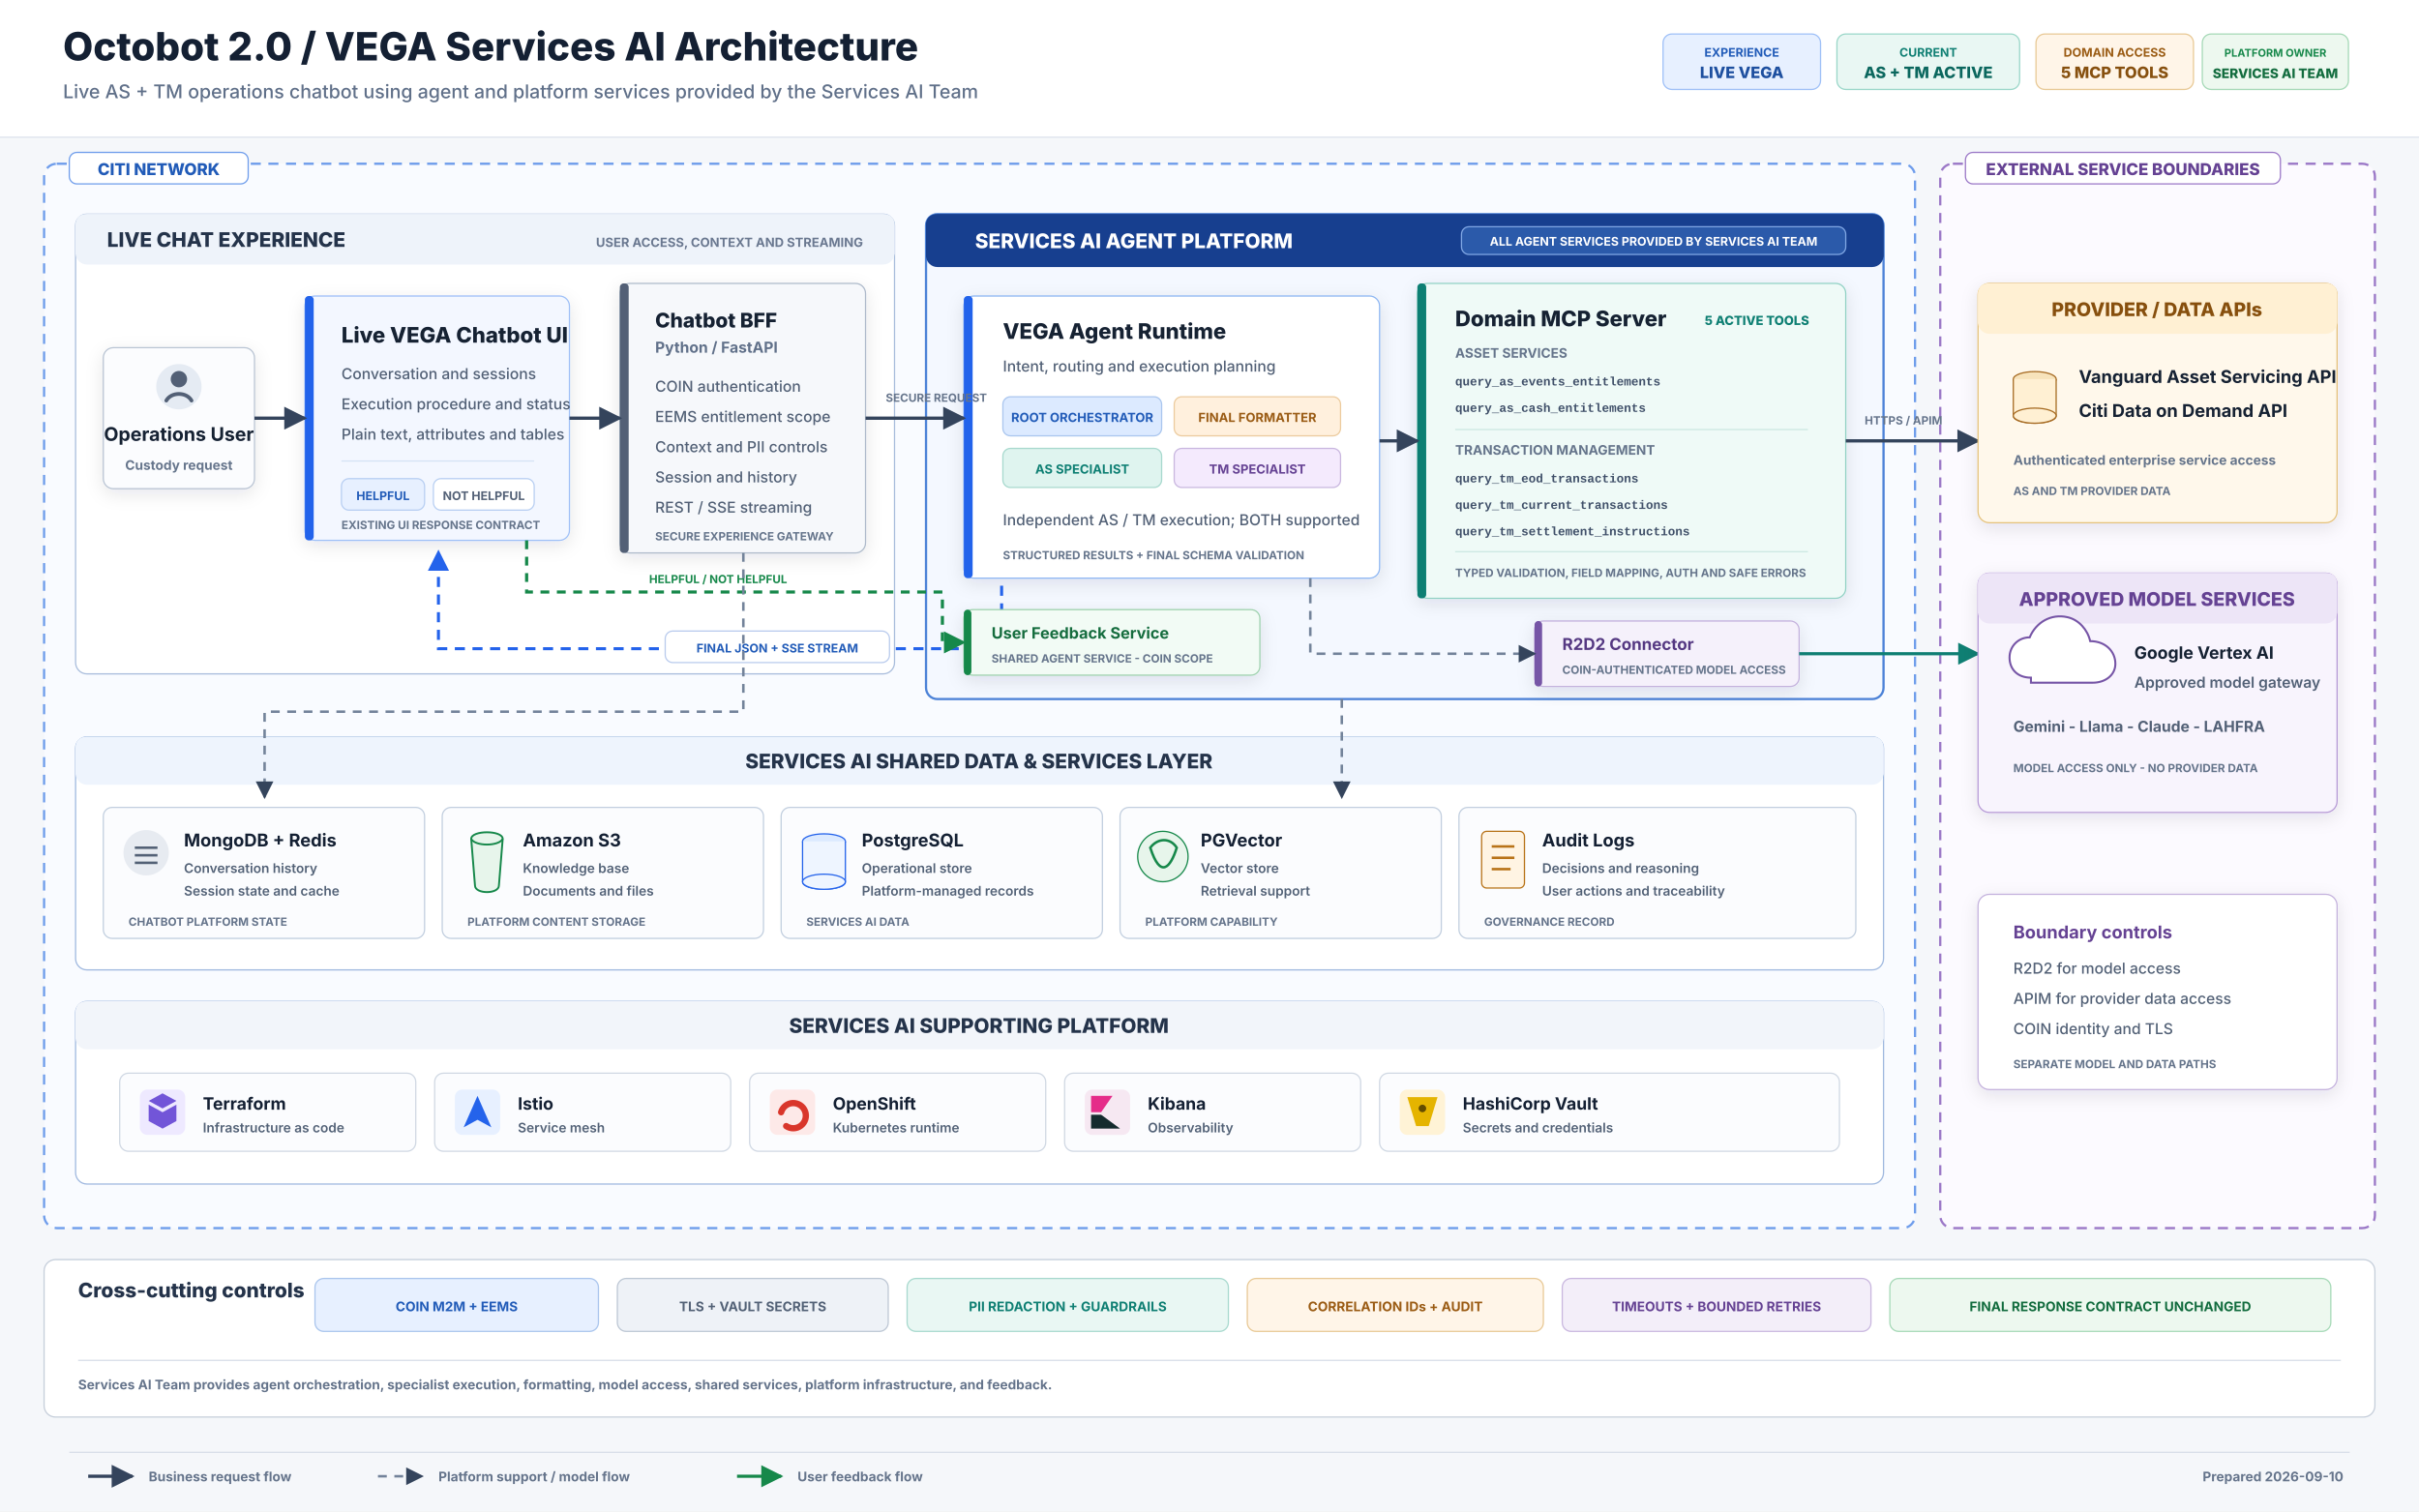
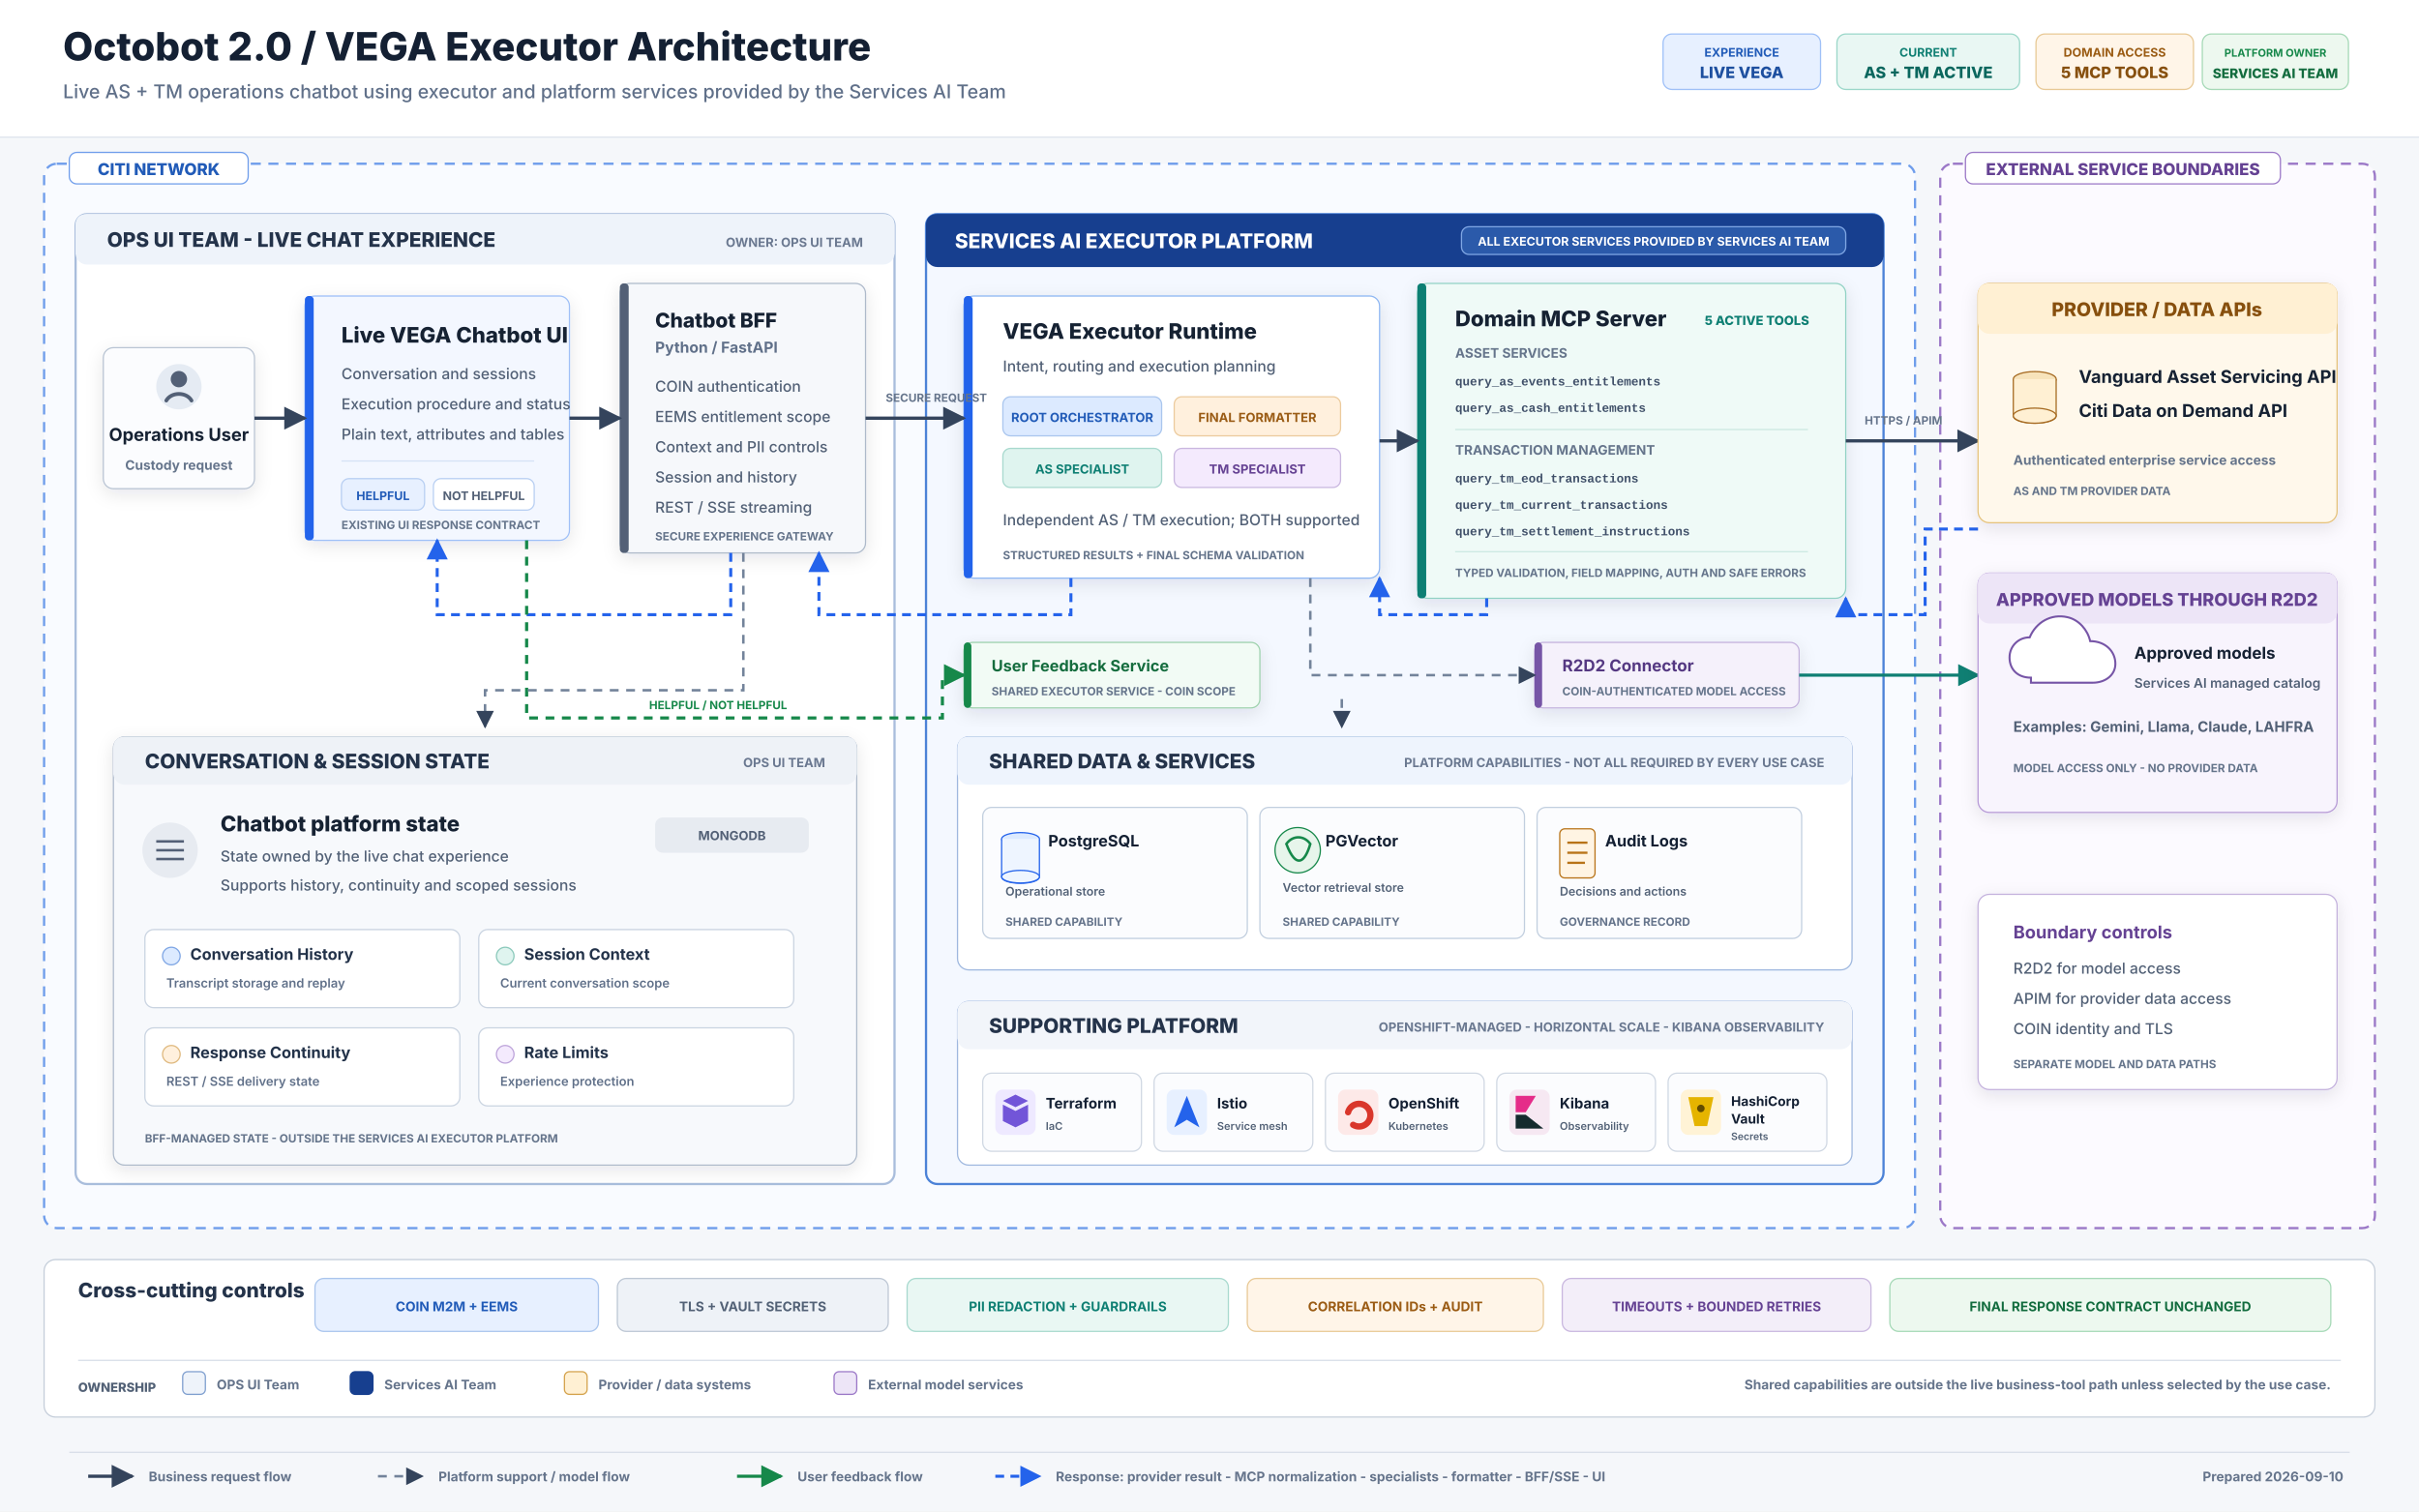
<svg xmlns="http://www.w3.org/2000/svg" width="1920" height="1200" viewBox="0 0 1920 1200" role="img" aria-labelledby="title desc">
  <defs>
    <filter id="shadow" x="-15%" y="-20%" width="130%" height="150%">
      <feDropShadow dx="0" dy="4" stdDeviation="7" flood-color="#172033" flood-opacity="0.10" />
    </filter>
    <marker id="arrowNavy" viewBox="0 0 10 10" refX="9" refY="5" markerWidth="7" markerHeight="7" orient="auto-start-reverse">
      <path d="M 0 0 L 10 5 L 0 10 z" fill="#34445c" />
    </marker>
    <marker id="arrowBlue" viewBox="0 0 10 10" refX="9" refY="5" markerWidth="7" markerHeight="7" orient="auto-start-reverse">
      <path d="M 0 0 L 10 5 L 0 10 z" fill="#2463eb" />
    </marker>
    <marker id="arrowTeal" viewBox="0 0 10 10" refX="9" refY="5" markerWidth="7" markerHeight="7" orient="auto-start-reverse">
      <path d="M 0 0 L 10 5 L 0 10 z" fill="#0f7f73" />
    </marker>
    <marker id="arrowGreen" viewBox="0 0 10 10" refX="9" refY="5" markerWidth="7" markerHeight="7" orient="auto-start-reverse">
      <path d="M 0 0 L 10 5 L 0 10 z" fill="#16884a" />
    </marker>
    <style>
      .font { font-family: Inter, ui-sans-serif, -apple-system, BlinkMacSystemFont, "Segoe UI", sans-serif; }
      .title { font-size: 31px; font-weight: 780; fill: #142033; }
      .subtitle { font-size: 15px; font-weight: 500; fill: #607089; }
      .boundaryTitle { font-size: 13px; font-weight: 780; fill: #215bb8; }
      .sectionTitle { font-size: 16px; font-weight: 760; fill: #24334a; }
      .sectionMeta { font-size: 10px; font-weight: 720; fill: #6a7890; }
      .nodeTitle { font-size: 17px; font-weight: 760; fill: #142033; }
      .nodeBody { font-size: 12px; font-weight: 500; fill: #526176; }
      .small { font-size: 10.5px; font-weight: 690; fill: #65748b; }
      .tiny { font-size: 9px; font-weight: 720; fill: #65748b; }
      .mono { font-family: "SFMono-Regular", Consolas, "Liberation Mono", monospace; font-size: 9.7px; font-weight: 620; fill: #405069; }
      .flow { fill: none; stroke: #34445c; stroke-width: 2.6; marker-end: url(#arrowNavy); }
      .blueFlow { fill: none; stroke: #2463eb; stroke-width: 2.4; marker-end: url(#arrowBlue); }
      .tealFlow { fill: none; stroke: #0f7f73; stroke-width: 2.5; marker-end: url(#arrowTeal); }
      .feedbackFlow { fill: none; stroke: #16884a; stroke-width: 2.5; marker-end: url(#arrowGreen); }
      .supportFlow { fill: none; stroke: #73839a; stroke-width: 2; stroke-dasharray: 7 6; marker-end: url(#arrowNavy); }
    </style>
  </defs>
  <rect width="1920" height="1200" fill="#f5f7fa" />
  <rect x="0" y="0" width="1920" height="110" fill="#ffffff" />
  <line x1="0" y1="109" x2="1920" y2="109" stroke="#d9e0ea" />
  <g class="font">
-     <text class="title" x="50" y="48">Octobot 2.0 / VEGA Services AI Architecture</text>
-     <text class="subtitle" x="50" y="78">Live AS + TM operations chatbot using agent and platform services provided by the Services AI Team</text>
+     <text class="title" x="50" y="48">Octobot 2.0 / VEGA Executor Architecture</text>
+     <text class="subtitle" x="50" y="78">Live AS + TM operations chatbot using executor and platform services provided by the Services AI Team</text>
    <g transform="translate(1320 27)">
      <rect width="125" height="44" rx="7" fill="#e7f0ff" stroke="#9fc0f7" />
      <text x="62.5" y="18" text-anchor="middle" font-size="9.5" font-weight="750" fill="#215bb8">EXPERIENCE</text>
      <text x="62.5" y="35" text-anchor="middle" font-size="12.5" font-weight="770" fill="#1d4f9f">LIVE VEGA</text>
    </g>
    <g transform="translate(1458 27)">
      <rect width="145" height="44" rx="7" fill="#e9f7f3" stroke="#9bd7c9" />
      <text x="72.5" y="18" text-anchor="middle" font-size="9.5" font-weight="750" fill="#0f7f73">CURRENT</text>
      <text x="72.5" y="35" text-anchor="middle" font-size="12.5" font-weight="770" fill="#0b675e">AS + TM ACTIVE</text>
    </g>
    <g transform="translate(1616 27)">
      <rect width="125" height="44" rx="7" fill="#fff5e8" stroke="#e8c996" />
      <text x="62.5" y="18" text-anchor="middle" font-size="9.5" font-weight="750" fill="#9a5b13">DOMAIN ACCESS</text>
      <text x="62.5" y="35" text-anchor="middle" font-size="12.5" font-weight="770" fill="#87500f">5 MCP TOOLS</text>
    </g>
    <g transform="translate(1748 27)">
      <rect width="116" height="44" rx="7" fill="#edf8ef" stroke="#a6d9b7" />
      <text x="58" y="18" text-anchor="middle" font-size="8.5" font-weight="750" fill="#16884a">PLATFORM OWNER</text>
      <text x="58" y="35" text-anchor="middle" font-size="10.5" font-weight="770" fill="#126c3e">SERVICES AI TEAM</text>
    </g>
    <rect x="35" y="130" width="1485" height="845" rx="10" fill="#f9fbff" stroke="#6f9deb" stroke-width="1.8" stroke-dasharray="8 6" />
    <rect x="55" y="121" width="142" height="25" rx="6" fill="#ffffff" stroke="#6f9deb" />
    <text class="boundaryTitle" x="126" y="139" text-anchor="middle">CITI NETWORK</text>
    <rect x="1540" y="130" width="345" height="845" rx="10" fill="#fcfaff" stroke="#9b78c7" stroke-width="1.8" stroke-dasharray="8 6" />
    <rect x="1560" y="121" width="250" height="25" rx="6" fill="#ffffff" stroke="#9b78c7" />
    <text x="1685" y="139" text-anchor="middle" font-size="13" font-weight="780" fill="#654293">EXTERNAL SERVICE BOUNDARIES</text>
-     <rect x="60" y="170" width="650" height="365" rx="9" fill="#ffffff" stroke="#a9bddc" />
+     <rect x="60" y="170" width="650" height="770" rx="9" fill="#ffffff" stroke="#a9bddc" stroke-width="1.8" />
    <rect x="60" y="170" width="650" height="40" rx="9" fill="#eef3fa" />
    <path d="M 60 202 L 60 179 Q 60 170 69 170 L 701 170 Q 710 170 710 179 L 710 202 Z" fill="#eef3fa" />
-     <text class="sectionTitle" x="85" y="196">LIVE CHAT EXPERIENCE</text>
-     <text class="sectionMeta" x="685" y="196" text-anchor="end">USER ACCESS, CONTEXT AND STREAMING</text>
+     <text class="sectionTitle" x="85" y="196">OPS UI TEAM - LIVE CHAT EXPERIENCE</text>
+     <text class="sectionMeta" x="685" y="196" text-anchor="end">OWNER: OPS UI TEAM</text>
    <g filter="url(#shadow)">
      <rect x="82" y="276" width="120" height="112" rx="8" fill="#fbfcfe" stroke="#b9c4d3" />
      <circle cx="142" cy="307" r="18" fill="#e5ebf3" />
      <circle cx="142" cy="301" r="6.5" fill="#536176" />
      <path d="M 132 318 C 136 311, 148 311, 152 318" fill="none" stroke="#536176" stroke-width="3" stroke-linecap="round" />
-       <text x="142" y="350" text-anchor="middle" font-size="15" font-weight="750" fill="#142033">Operations User</text>
+       <text x="142" y="350" text-anchor="middle" font-size="14" font-weight="750" fill="#142033">Operations User</text>
      <text class="small" x="142" y="373" text-anchor="middle">Custody request</text>
    </g>
    <g filter="url(#shadow)">
      <rect x="242" y="235" width="210" height="194" rx="8" fill="#f3f7ff" stroke="#9fc0f7" />
      <rect x="242" y="235" width="7" height="194" rx="3" fill="#2463eb" />
      <text class="nodeTitle" x="271" y="272">Live VEGA Chatbot UI</text>
      <text class="nodeBody" x="271" y="301">Conversation and sessions</text>
      <text class="nodeBody" x="271" y="325">Execution procedure and status</text>
      <text class="nodeBody" x="271" y="349">Plain text, attributes and tables</text>
      <line x1="271" y1="366" x2="424" y2="366" stroke="#d5e2f5" />
      <rect x="271" y="380" width="66" height="25" rx="6" fill="#e7f0ff" stroke="#b8cff2" />
      <text x="304" y="397" text-anchor="middle" font-size="9.5" font-weight="720" fill="#215bb8">HELPFUL</text>
      <rect x="344" y="380" width="80" height="25" rx="6" fill="#ffffff" stroke="#b8cff2" />
      <text x="384" y="397" text-anchor="middle" font-size="9.5" font-weight="720" fill="#526176">NOT HELPFUL</text>
      <text class="tiny" x="271" y="420">EXISTING UI RESPONSE CONTRACT</text>
    </g>
    <g filter="url(#shadow)">
      <rect x="492" y="225" width="195" height="214" rx="8" fill="#f6f8fb" stroke="#aebaca" />
      <rect x="492" y="225" width="7" height="214" rx="3" fill="#536176" />
      <text x="520" y="260" font-size="16" font-weight="760" fill="#142033">Chatbot BFF</text>
      <text x="520" y="280" font-size="12" font-weight="650" fill="#607089">Python / FastAPI</text>
      <text class="nodeBody" x="520" y="311">COIN authentication</text>
      <text class="nodeBody" x="520" y="335">EEMS entitlement scope</text>
      <text class="nodeBody" x="520" y="359">Context and PII controls</text>
      <text class="nodeBody" x="520" y="383">Session and history</text>
      <text class="nodeBody" x="520" y="407">REST / SSE streaming</text>
      <text class="tiny" x="520" y="429">SECURE EXPERIENCE GATEWAY</text>
    </g>
    <path class="flow" d="M 202 332 L 242 332" />
    <path class="flow" d="M 452 332 L 492 332" />
-     <rect x="735" y="170" width="760" height="385" rx="9" fill="#f4f8ff" stroke="#4c82d7" stroke-width="1.8" />
+     <rect x="735" y="170" width="760" height="770" rx="9" fill="#f4f8ff" stroke="#4c82d7" stroke-width="1.8" />
    <rect x="735" y="170" width="760" height="42" rx="9" fill="#173f8f" />
    <path d="M 735 204 L 735 179 Q 735 170 744 170 L 1486 170 Q 1495 170 1495 179 L 1495 204 Z" fill="#173f8f" />
-     <text x="900" y="197" text-anchor="middle" font-size="16" font-weight="780" fill="#ffffff">SERVICES AI AGENT PLATFORM</text>
+     <text x="900" y="197" text-anchor="middle" font-size="16" font-weight="780" fill="#ffffff">SERVICES AI EXECUTOR PLATFORM</text>
    <rect x="1160" y="180" width="305" height="22" rx="6" fill="#2b5aaa" stroke="#7fa6e4" />
-     <text x="1312.5" y="195" text-anchor="middle" font-size="9.5" font-weight="750" fill="#ffffff">ALL AGENT SERVICES PROVIDED BY SERVICES AI TEAM</text>
+     <text x="1312.5" y="195" text-anchor="middle" font-size="9.5" font-weight="750" fill="#ffffff">ALL EXECUTOR SERVICES PROVIDED BY SERVICES AI TEAM</text>
    <g filter="url(#shadow)">
      <rect x="765" y="235" width="330" height="224" rx="8" fill="#ffffff" stroke="#8fb7f2" />
      <rect x="765" y="235" width="7" height="224" rx="3" fill="#2463eb" />
-       <text class="nodeTitle" x="796" y="269">VEGA Agent Runtime</text>
+       <text class="nodeTitle" x="796" y="269">VEGA Executor Runtime</text>
      <text class="nodeBody" x="796" y="295">Intent, routing and execution planning</text>
      <g transform="translate(796 315)">
        <rect width="126" height="31" rx="6" fill="#dceaff" stroke="#aac6ee" />
        <text x="63" y="20" text-anchor="middle" font-size="10" font-weight="730" fill="#215bb8">ROOT ORCHESTRATOR</text>
      </g>
      <g transform="translate(932 315)">
        <rect width="132" height="31" rx="6" fill="#fff0dd" stroke="#eccb9e" />
        <text x="66" y="20" text-anchor="middle" font-size="10" font-weight="730" fill="#9a5b13">FINAL FORMATTER</text>
      </g>
      <g transform="translate(796 356)">
        <rect width="126" height="31" rx="6" fill="#dff4ef" stroke="#a8d9ce" />
        <text x="63" y="20" text-anchor="middle" font-size="10" font-weight="730" fill="#0f7f73">AS SPECIALIST</text>
      </g>
      <g transform="translate(932 356)">
        <rect width="132" height="31" rx="6" fill="#f4eafd" stroke="#c9b7df" />
        <text x="66" y="20" text-anchor="middle" font-size="10" font-weight="730" fill="#654293">TM SPECIALIST</text>
      </g>
      <text class="nodeBody" x="796" y="417">Independent AS / TM execution; BOTH supported</text>
      <text class="tiny" x="796" y="444">STRUCTURED RESULTS + FINAL SCHEMA VALIDATION</text>
    </g>
    <g filter="url(#shadow)">
      <rect x="1125" y="225" width="340" height="250" rx="8" fill="#effaf7" stroke="#91d1c4" />
      <rect x="1125" y="225" width="7" height="250" rx="3" fill="#0f7f73" />
      <text class="nodeTitle" x="1155" y="259">Domain MCP Server</text>
      <text x="1436" y="258" text-anchor="end" font-size="10" font-weight="760" fill="#0f7f73">5 ACTIVE TOOLS</text>
      <text class="small" x="1155" y="284">ASSET SERVICES</text>
      <text class="mono" x="1155" y="306">query_as_events_entitlements</text>
      <text class="mono" x="1155" y="327">query_as_cash_entitlements</text>
      <line x1="1155" y1="341" x2="1435" y2="341" stroke="#cce8e2" />
      <text class="small" x="1155" y="361">TRANSACTION MANAGEMENT</text>
      <text class="mono" x="1155" y="383">query_tm_eod_transactions</text>
      <text class="mono" x="1155" y="404">query_tm_current_transactions</text>
      <text class="mono" x="1155" y="425">query_tm_settlement_instructions</text>
      <line x1="1155" y1="438" x2="1435" y2="438" stroke="#cce8e2" />
      <text class="tiny" x="1155" y="458">TYPED VALIDATION, FIELD MAPPING, AUTH AND SAFE ERRORS</text>
    </g>
    <path class="flow" d="M 687 332 L 765 332" />
    <text class="tiny" x="703" y="319">SECURE REQUEST</text>
    <path class="flow" d="M 1095 350 L 1125 350" />
    <path class="flow" d="M 1465 350 L 1570 350" />
    <text class="tiny" x="1480" y="337">HTTPS / APIM</text>
-     <path class="blueFlow" stroke-dasharray="8 6" d="M 795 465 L 795 515 L 348 515 L 348 438" />
-     <rect x="528" y="501" width="178" height="25" rx="6" fill="#ffffff" stroke="#b9cbed" />
-     <text x="617" y="518" text-anchor="middle" font-size="9.5" font-weight="720" fill="#215bb8">FINAL JSON + SSE STREAM</text>
-     <g filter="url(#shadow)">
-       <rect x="765" y="484" width="235" height="52" rx="7" fill="#f2fbf5" stroke="#9fd2ae" />
-       <rect x="765" y="484" width="6" height="52" rx="3" fill="#16884a" />
-       <text x="787" y="507" font-size="12.5" font-weight="750" fill="#126c3e">User Feedback Service</text>
-       <text class="tiny" x="787" y="526">SHARED AGENT SERVICE - COIN SCOPE</text>
-     </g>
-     <path class="feedbackFlow" stroke-dasharray="7 6" d="M 418 429 L 418 470 L 748 470 L 748 510 L 765 510" />
-     <text x="570" y="463" text-anchor="middle" font-size="9" font-weight="720" fill="#16884a">HELPFUL / NOT HELPFUL</text>
-     <g filter="url(#shadow)">
-       <rect x="1218" y="493" width="210" height="52" rx="7" fill="#f5f1fb" stroke="#c4b2dd" />
-       <rect x="1218" y="493" width="6" height="52" rx="3" fill="#7654a6" />
-       <text x="1240" y="516" font-size="13" font-weight="750" fill="#543982">R2D2 Connector</text>
-       <text class="tiny" x="1240" y="535">COIN-AUTHENTICATED MODEL ACCESS</text>
-     </g>
-     <path class="supportFlow" d="M 1040 459 L 1040 519 L 1218 519" />
-     <path class="tealFlow" d="M 1428 519 L 1570 519" />
+     <path class="blueFlow" stroke-dasharray="7 5" d="M 1570 420 L 1528 420 L 1528 488 L 1465 488 L 1465 475" />
+     <path class="blueFlow" stroke-dasharray="7 5" d="M 1180 475 L 1180 488 L 1095 488 L 1095 459" />
+     <path class="blueFlow" stroke-dasharray="7 5" d="M 850 459 L 850 488 L 650 488 L 650 439" />
+     <path class="blueFlow" stroke-dasharray="7 5" d="M 580 439 L 580 488 L 347 488 L 347 429" />
+     <g filter="url(#shadow)">
+       <rect x="765" y="510" width="235" height="52" rx="7" fill="#f2fbf5" stroke="#9fd2ae" />
+       <rect x="765" y="510" width="6" height="52" rx="3" fill="#16884a" />
+       <text x="787" y="533" font-size="12.5" font-weight="750" fill="#126c3e">User Feedback Service</text>
+       <text class="tiny" x="787" y="552">SHARED EXECUTOR SERVICE - COIN SCOPE</text>
+     </g>
+     <path class="feedbackFlow" stroke-dasharray="7 6" d="M 418 429 L 418 570 L 748 570 L 748 536 L 765 536" />
+     <text x="570" y="563" text-anchor="middle" font-size="9" font-weight="720" fill="#16884a">HELPFUL / NOT HELPFUL</text>
+     <g filter="url(#shadow)">
+       <rect x="1218" y="510" width="210" height="52" rx="7" fill="#f5f1fb" stroke="#c4b2dd" />
+       <rect x="1218" y="510" width="6" height="52" rx="3" fill="#7654a6" />
+       <text x="1240" y="533" font-size="13" font-weight="750" fill="#543982">R2D2 Connector</text>
+       <text class="tiny" x="1240" y="552">COIN-AUTHENTICATED MODEL ACCESS</text>
+     </g>
+     <path class="supportFlow" d="M 1040 459 L 1040 536 L 1218 536" />
+     <path class="tealFlow" d="M 1428 536 L 1570 536" />
    <g filter="url(#shadow)">
      <rect x="1570" y="225" width="285" height="190" rx="9" fill="#fff8eb" stroke="#e5c27c" />
      <rect x="1570" y="225" width="285" height="40" rx="9" fill="#fff0d3" />
      <path d="M 1570 257 L 1570 234 Q 1570 225 1579 225 L 1846 225 Q 1855 225 1855 234 L 1855 257 Z" fill="#fff0d3" />
      <text x="1712" y="251" text-anchor="middle" font-size="15" font-weight="760" fill="#87500f">PROVIDER / DATA APIs</text>
      <ellipse cx="1615" cy="301" rx="17" ry="6" fill="#f7e3bb" stroke="#a66b22" />
      <path d="M 1598 301 L 1598 330 C 1598 338, 1632 338, 1632 330 L 1632 301" fill="#fff0d3" stroke="#a66b22" />
      <ellipse cx="1615" cy="330" rx="17" ry="6" fill="#fff0d3" stroke="#a66b22" />
      <text x="1650" y="304" font-size="14" font-weight="740" fill="#142033">Vanguard Asset Servicing API</text>
      <text x="1650" y="331" font-size="14" font-weight="740" fill="#142033">Citi Data on Demand API</text>
      <text class="small" x="1598" y="369">Authenticated enterprise service access</text>
      <text class="tiny" x="1598" y="393">AS AND TM PROVIDER DATA</text>
    </g>
    <g filter="url(#shadow)">
      <rect x="1570" y="455" width="285" height="190" rx="9" fill="#f8f4fd" stroke="#b69ad6" />
      <rect x="1570" y="455" width="285" height="40" rx="9" fill="#ede5f7" />
      <path d="M 1570 487 L 1570 464 Q 1570 455 1579 455 L 1846 455 Q 1855 455 1855 464 L 1855 487 Z" fill="#ede5f7" />
-       <text x="1712" y="481" text-anchor="middle" font-size="15" font-weight="760" fill="#654293">APPROVED MODEL SERVICES</text>
+       <text x="1712" y="481" text-anchor="middle" font-size="14" font-weight="760" fill="#654293">APPROVED MODELS THROUGH R2D2</text>
      <path d="M 1612 538 C 1601 538, 1595 531, 1595 522 C 1595 513, 1602 506, 1611 506 C 1616 494, 1628 487, 1641 490 C 1650 492, 1657 500, 1659 509 C 1671 509, 1679 517, 1679 527 C 1679 536, 1671 542, 1661 542 L 1612 542 Z" fill="#ffffff" stroke="#7654a6" stroke-width="1.6" />
-       <text x="1694" y="523" font-size="13.5" font-weight="740" fill="#142033">Google Vertex AI</text>
-       <text x="1694" y="546" font-size="12" font-weight="620" fill="#526176">Approved model gateway</text>
-       <text x="1598" y="581" font-size="12" font-weight="650" fill="#526176">Gemini - Llama - Claude - LAHFRA</text>
+       <text x="1694" y="523" font-size="13" font-weight="740" fill="#142033">Approved models</text>
+       <text x="1694" y="546" font-size="10.5" font-weight="620" fill="#526176">Services AI managed catalog</text>
+       <text x="1598" y="581" font-size="11.5" font-weight="650" fill="#526176">Examples: Gemini, Llama, Claude, LAHFRA</text>
      <text class="tiny" x="1598" y="613">MODEL ACCESS ONLY - NO PROVIDER DATA</text>
    </g>
-     <rect x="60" y="585" width="1435" height="185" rx="9" fill="#ffffff" stroke="#9fb8df" />
-     <rect x="60" y="585" width="1435" height="38" rx="9" fill="#eef4fd" />
-     <path d="M 60 615 L 60 594 Q 60 585 69 585 L 1486 585 Q 1495 585 1495 594 L 1495 615 Z" fill="#eef4fd" />
-     <text class="sectionTitle" x="777" y="610" text-anchor="middle" fill="#215bb8">SERVICES AI SHARED DATA &amp; SERVICES LAYER</text>
-     <g transform="translate(82 641)">
-       <rect width="255" height="104" rx="7" fill="#fbfcfe" stroke="#c2cfdf" />
-       <circle cx="34" cy="36" r="18" fill="#e7ebf1" />
-       <path d="M 25 32 L 43 32 M 25 38 L 43 38 M 25 44 L 43 44" stroke="#536176" stroke-width="2" />
-       <text x="64" y="31" font-size="14" font-weight="750" fill="#142033">MongoDB + Redis</text>
-       <text x="64" y="52" font-size="10.5" font-weight="610" fill="#526176">Conversation history</text>
-       <text x="64" y="70" font-size="10.5" font-weight="610" fill="#526176">Session state and cache</text>
-       <text class="tiny" x="20" y="94">CHATBOT PLATFORM STATE</text>
-     </g>
-     <g transform="translate(351 641)">
-       <rect width="255" height="104" rx="7" fill="#fbfcfe" stroke="#c2cfdf" />
-       <path d="M 23 25 C 23 18, 48 18, 48 25 L 45 62 C 45 69, 26 69, 26 62 Z" fill="#e7f5eb" stroke="#16884a" stroke-width="1.5" />
-       <path d="M 23 25 C 26 31, 45 31, 48 25" fill="none" stroke="#16884a" stroke-width="1.5" />
-       <text x="64" y="31" font-size="14" font-weight="750" fill="#142033">Amazon S3</text>
-       <text x="64" y="52" font-size="10.5" font-weight="610" fill="#526176">Knowledge base</text>
-       <text x="64" y="70" font-size="10.5" font-weight="610" fill="#526176">Documents and files</text>
-       <text class="tiny" x="20" y="94">PLATFORM CONTENT STORAGE</text>
-     </g>
-     <g transform="translate(620 641)">
-       <rect width="255" height="104" rx="7" fill="#fbfcfe" stroke="#c2cfdf" />
-       <ellipse cx="34" cy="27" rx="17" ry="6" fill="#dceaff" stroke="#2463eb" />
-       <path d="M 17 27 L 17 59 C 17 67, 51 67, 51 59 L 51 27" fill="#eef5ff" stroke="#2463eb" />
-       <ellipse cx="34" cy="59" rx="17" ry="6" fill="#eef5ff" stroke="#2463eb" />
-       <text x="64" y="31" font-size="14" font-weight="750" fill="#142033">PostgreSQL</text>
-       <text x="64" y="52" font-size="10.5" font-weight="610" fill="#526176">Operational store</text>
-       <text x="64" y="70" font-size="10.5" font-weight="610" fill="#526176">Platform-managed records</text>
-       <text class="tiny" x="20" y="94">SERVICES AI DATA</text>
-     </g>
-     <g transform="translate(889 641)">
-       <rect width="255" height="104" rx="7" fill="#fbfcfe" stroke="#c2cfdf" />
-       <circle cx="34" cy="39" r="20" fill="#e7f5eb" stroke="#16884a" />
-       <path d="M 24 32 C 30 24, 40 24, 45 32 C 40 48, 32 57, 24 32 Z" fill="none" stroke="#16884a" stroke-width="2" />
-       <text x="64" y="31" font-size="14" font-weight="750" fill="#142033">PGVector</text>
-       <text x="64" y="52" font-size="10.5" font-weight="610" fill="#526176">Vector store</text>
-       <text x="64" y="70" font-size="10.5" font-weight="610" fill="#526176">Retrieval support</text>
-       <text class="tiny" x="20" y="94">PLATFORM CAPABILITY</text>
-     </g>
-     <g transform="translate(1158 641)">
-       <rect width="315" height="104" rx="7" fill="#fbfcfe" stroke="#c2cfdf" />
-       <rect x="18" y="19" width="34" height="45" rx="4" fill="#fff4e3" stroke="#b87318" />
-       <path d="M 26 31 L 44 31 M 26 40 L 44 40 M 26 49 L 41 49" stroke="#b87318" stroke-width="2" />
-       <text x="66" y="31" font-size="14" font-weight="750" fill="#142033">Audit Logs</text>
-       <text x="66" y="52" font-size="10.5" font-weight="610" fill="#526176">Decisions and reasoning</text>
-       <text x="66" y="70" font-size="10.5" font-weight="610" fill="#526176">User actions and traceability</text>
-       <text class="tiny" x="20" y="94">GOVERNANCE RECORD</text>
-     </g>
-     <path class="supportFlow" d="M 590 439 L 590 565 L 210 565 L 210 633" />
-     <path class="supportFlow" d="M 1065 555 L 1065 633" />
-     <rect x="60" y="795" width="1435" height="145" rx="9" fill="#ffffff" stroke="#9fb8df" />
-     <rect x="60" y="795" width="1435" height="38" rx="9" fill="#f2f5fa" />
-     <path d="M 60 825 L 60 804 Q 60 795 69 795 L 1486 795 Q 1495 795 1495 804 L 1495 825 Z" fill="#f2f5fa" />
-     <text class="sectionTitle" x="777" y="820" text-anchor="middle" fill="#215bb8">SERVICES AI SUPPORTING PLATFORM</text>
-     <g transform="translate(95 852)">
-       <rect width="235" height="62" rx="7" fill="#fbfcfe" stroke="#d0d8e3" />
-       <rect x="16" y="13" width="36" height="36" rx="6" fill="#eee9ff" />
-       <path d="M 23 22 L 34 28 L 45 22 L 34 16 Z M 23 25 L 34 31 L 34 44 L 23 38 Z M 45 25 L 34 31 L 34 44 L 45 38 Z" fill="#7255d8" />
-       <text x="66" y="29" font-size="13.5" font-weight="750" fill="#142033">Terraform</text>
-       <text x="66" y="47" font-size="10.5" font-weight="610" fill="#526176">Infrastructure as code</text>
-     </g>
-     <g transform="translate(345 852)">
-       <rect width="235" height="62" rx="7" fill="#fbfcfe" stroke="#d0d8e3" />
-       <rect x="16" y="13" width="36" height="36" rx="6" fill="#e7f0ff" />
-       <path d="M 34 18 L 45 43 L 34 37 L 23 43 Z" fill="#2463eb" />
-       <text x="66" y="29" font-size="13.5" font-weight="750" fill="#142033">Istio</text>
-       <text x="66" y="47" font-size="10.5" font-weight="610" fill="#526176">Service mesh</text>
-     </g>
-     <g transform="translate(595 852)">
-       <rect width="235" height="62" rx="7" fill="#fbfcfe" stroke="#d0d8e3" />
-       <rect x="16" y="13" width="36" height="36" rx="6" fill="#fde9e8" />
-       <path d="M 25 31 A 10 10 0 1 1 29 42" fill="none" stroke="#d9362b" stroke-width="5" stroke-linecap="round" />
-       <text x="66" y="29" font-size="13.5" font-weight="750" fill="#142033">OpenShift</text>
-       <text x="66" y="47" font-size="10.5" font-weight="610" fill="#526176">Kubernetes runtime</text>
-     </g>
-     <g transform="translate(845 852)">
-       <rect width="235" height="62" rx="7" fill="#fbfcfe" stroke="#d0d8e3" />
-       <rect x="16" y="13" width="36" height="36" rx="6" fill="#f6e8f2" />
-       <path d="M 21 18 L 38 18 L 29 31 L 21 31 Z" fill="#e52c89" />
-       <path d="M 21 33 L 29 33 L 44 44 L 21 44 Z" fill="#152b2e" />
-       <text x="66" y="29" font-size="13.5" font-weight="750" fill="#142033">Kibana</text>
-       <text x="66" y="47" font-size="10.5" font-weight="610" fill="#526176">Observability</text>
-     </g>
-     <g transform="translate(1095 852)">
-       <rect width="365" height="62" rx="7" fill="#fbfcfe" stroke="#d0d8e3" />
-       <rect x="16" y="13" width="36" height="36" rx="6" fill="#fff3d6" />
-       <path d="M 22 19 L 46 19 L 39 42 L 29 42 Z" fill="#e5b400" />
-       <circle cx="34" cy="28" r="3" fill="#634c00" />
-       <text x="66" y="29" font-size="13.5" font-weight="750" fill="#142033">HashiCorp Vault</text>
-       <text x="66" y="47" font-size="10.5" font-weight="610" fill="#526176">Secrets and credentials</text>
+     <rect x="760" y="585" width="710" height="185" rx="9" fill="#ffffff" stroke="#9fb8df" />
+     <rect x="760" y="585" width="710" height="38" rx="9" fill="#eef4fd" />
+     <path d="M 760 615 L 760 594 Q 760 585 769 585 L 1461 585 Q 1470 585 1470 594 L 1470 615 Z" fill="#eef4fd" />
+     <text class="sectionTitle" x="785" y="610" fill="#215bb8">SHARED DATA &amp; SERVICES</text>
+     <text class="sectionMeta" x="1448" y="609" text-anchor="end">PLATFORM CAPABILITIES - NOT ALL REQUIRED BY EVERY USE CASE</text>
+     <g filter="url(#shadow)">
+       <rect x="90" y="585" width="590" height="340" rx="9" fill="#f7f9fc" stroke="#aebaca" />
+       <rect x="90" y="585" width="590" height="38" rx="9" fill="#eef2f7" />
+       <path d="M 90 615 L 90 594 Q 90 585 99 585 L 671 585 Q 680 585 680 594 L 680 615 Z" fill="#eef2f7" />
+       <text class="sectionTitle" x="115" y="610">CONVERSATION &amp; SESSION STATE</text>
+       <text class="sectionMeta" x="655" y="609" text-anchor="end">OPS UI TEAM</text>
+       <circle cx="135" cy="675" r="22" fill="#e7ebf1" />
+       <path d="M 124 668 L 146 668 M 124 675 L 146 675 M 124 682 L 146 682" stroke="#536176" stroke-width="2" />
+       <text class="nodeTitle" x="175" y="660">Chatbot platform state</text>
+       <text class="nodeBody" x="175" y="684">State owned by the live chat experience</text>
+       <text class="nodeBody" x="175" y="707">Supports history, continuity and scoped sessions</text>
+       <rect x="520" y="649" width="122" height="28" rx="6" fill="#e7ebf1" />
+       <text x="581" y="667" text-anchor="middle" font-size="10" font-weight="730" fill="#536176">MONGODB</text>
+       <rect x="115" y="738" width="250" height="62" rx="7" fill="#ffffff" stroke="#cad4e1" />
+       <circle cx="136" cy="759" r="7" fill="#dceaff" stroke="#7fa6e4" />
+       <text x="151" y="762" font-size="12.5" font-weight="740" fill="#24334a">Conversation History</text>
+       <text x="132" y="784" font-size="10" font-weight="560" fill="#607089">Transcript storage and replay</text>
+       <rect x="380" y="738" width="250" height="62" rx="7" fill="#ffffff" stroke="#cad4e1" />
+       <circle cx="401" cy="759" r="7" fill="#dff4ef" stroke="#8bc9bb" />
+       <text x="416" y="762" font-size="12.5" font-weight="740" fill="#24334a">Session Context</text>
+       <text x="397" y="784" font-size="10" font-weight="560" fill="#607089">Current conversation scope</text>
+       <rect x="115" y="816" width="250" height="62" rx="7" fill="#ffffff" stroke="#cad4e1" />
+       <circle cx="136" cy="837" r="7" fill="#fff0dd" stroke="#dfb97f" />
+       <text x="151" y="840" font-size="12.5" font-weight="740" fill="#24334a">Response Continuity</text>
+       <text x="132" y="862" font-size="10" font-weight="560" fill="#607089">REST / SSE delivery state</text>
+       <rect x="380" y="816" width="250" height="62" rx="7" fill="#ffffff" stroke="#cad4e1" />
+       <circle cx="401" cy="837" r="7" fill="#f4eafd" stroke="#bda4da" />
+       <text x="416" y="840" font-size="12.5" font-weight="740" fill="#24334a">Rate Limits</text>
+       <text x="397" y="862" font-size="10" font-weight="560" fill="#607089">Experience protection</text>
+       <text class="tiny" x="115" y="907">BFF-MANAGED STATE - OUTSIDE THE SERVICES AI EXECUTOR PLATFORM</text>
+     </g>
+     <g transform="translate(780 641)">
+       <rect width="210" height="104" rx="7" fill="#fbfcfe" stroke="#c2cfdf" />
+       <ellipse cx="30" cy="25" rx="15" ry="5" fill="#dceaff" stroke="#2463eb" />
+       <path d="M 15 25 L 15 55 C 15 62, 45 62, 45 55 L 45 25" fill="#eef5ff" stroke="#2463eb" />
+       <ellipse cx="30" cy="55" rx="15" ry="5" fill="#eef5ff" stroke="#2463eb" />
+       <text x="52" y="31" font-size="12.5" font-weight="750" fill="#142033">PostgreSQL</text>
+       <text x="18" y="70" font-size="9.5" font-weight="610" fill="#526176">Operational store</text>
+       <text class="tiny" x="18" y="94">SHARED CAPABILITY</text>
+     </g>
+     <g transform="translate(1000 641)">
+       <rect width="210" height="104" rx="7" fill="#fbfcfe" stroke="#c2cfdf" />
+       <circle cx="30" cy="34" r="18" fill="#e7f5eb" stroke="#16884a" />
+       <path d="M 21 29 C 26 22, 35 22, 40 29 C 36 43, 29 50, 21 29 Z" fill="none" stroke="#16884a" stroke-width="2" />
+       <text x="52" y="31" font-size="12.5" font-weight="750" fill="#142033">PGVector</text>
+       <text x="18" y="67" font-size="9.5" font-weight="610" fill="#526176">Vector retrieval store</text>
+       <text class="tiny" x="18" y="94">SHARED CAPABILITY</text>
+     </g>
+     <g transform="translate(1220 641)">
+       <rect width="210" height="104" rx="7" fill="#fbfcfe" stroke="#c2cfdf" />
+       <rect x="18" y="17" width="28" height="39" rx="4" fill="#fff4e3" stroke="#b87318" />
+       <path d="M 24 28 L 40 28 M 24 36 L 40 36 M 24 44 L 38 44" stroke="#b87318" stroke-width="1.8" />
+       <text x="54" y="31" font-size="12.5" font-weight="750" fill="#142033">Audit Logs</text>
+       <text x="18" y="70" font-size="9.5" font-weight="610" fill="#526176">Decisions and actions</text>
+       <text class="tiny" x="18" y="94">GOVERNANCE RECORD</text>
+     </g>
+     <path class="supportFlow" d="M 590 439 L 590 548 L 385 548 L 385 577" />
+     <path class="supportFlow" d="M 1065 555 L 1065 577" />
+     <rect x="760" y="795" width="710" height="130" rx="9" fill="#ffffff" stroke="#9fb8df" />
+     <rect x="760" y="795" width="710" height="38" rx="9" fill="#f2f5fa" />
+     <path d="M 760 825 L 760 804 Q 760 795 769 795 L 1461 795 Q 1470 795 1470 804 L 1470 825 Z" fill="#f2f5fa" />
+     <text class="sectionTitle" x="785" y="820" fill="#215bb8">SUPPORTING PLATFORM</text>
+     <text class="sectionMeta" x="1448" y="819" text-anchor="end">OPENSHIFT-MANAGED - HORIZONTAL SCALE - KIBANA OBSERVABILITY</text>
+     <g transform="translate(780 852)">
+       <rect width="126" height="62" rx="7" fill="#fbfcfe" stroke="#d0d8e3" />
+       <rect x="10" y="13" width="32" height="36" rx="6" fill="#eee9ff" />
+       <path d="M 16 22 L 26 27 L 36 22 L 26 17 Z M 16 25 L 26 30 L 26 43 L 16 38 Z M 36 25 L 26 30 L 26 43 L 36 38 Z" fill="#7255d8" />
+       <text x="50" y="28" font-size="11.5" font-weight="750" fill="#142033">Terraform</text>
+       <text x="50" y="45" font-size="8.5" font-weight="610" fill="#526176">IaC</text>
+     </g>
+     <g transform="translate(916 852)">
+       <rect width="126" height="62" rx="7" fill="#fbfcfe" stroke="#d0d8e3" />
+       <rect x="10" y="13" width="32" height="36" rx="6" fill="#e7f0ff" />
+       <path d="M 26 18 L 36 43 L 26 37 L 16 43 Z" fill="#2463eb" />
+       <text x="50" y="28" font-size="11.5" font-weight="750" fill="#142033">Istio</text>
+       <text x="50" y="45" font-size="8.5" font-weight="610" fill="#526176">Service mesh</text>
+     </g>
+     <g transform="translate(1052 852)">
+       <rect width="126" height="62" rx="7" fill="#fbfcfe" stroke="#d0d8e3" />
+       <rect x="10" y="13" width="32" height="36" rx="6" fill="#fde9e8" />
+       <path d="M 18 31 A 9 9 0 1 1 22 41" fill="none" stroke="#d9362b" stroke-width="5" stroke-linecap="round" />
+       <text x="50" y="28" font-size="11.5" font-weight="750" fill="#142033">OpenShift</text>
+       <text x="50" y="45" font-size="8.5" font-weight="610" fill="#526176">Kubernetes</text>
+     </g>
+     <g transform="translate(1188 852)">
+       <rect width="126" height="62" rx="7" fill="#fbfcfe" stroke="#d0d8e3" />
+       <rect x="10" y="13" width="32" height="36" rx="6" fill="#f6e8f2" />
+       <path d="M 15 18 L 31 18 L 23 31 L 15 31 Z" fill="#e52c89" />
+       <path d="M 15 33 L 23 33 L 37 44 L 15 44 Z" fill="#152b2e" />
+       <text x="50" y="28" font-size="11.5" font-weight="750" fill="#142033">Kibana</text>
+       <text x="50" y="45" font-size="8.5" font-weight="610" fill="#526176">Observability</text>
+     </g>
+     <g transform="translate(1324 852)">
+       <rect width="126" height="62" rx="7" fill="#fbfcfe" stroke="#d0d8e3" />
+       <rect x="10" y="13" width="32" height="36" rx="6" fill="#fff3d6" />
+       <path d="M 16 19 L 36 19 L 31 42 L 21 42 Z" fill="#e5b400" />
+       <circle cx="26" cy="28" r="3" fill="#634c00" />
+       <text x="50" y="26" font-size="10.5" font-weight="750" fill="#142033">HashiCorp</text>
+       <text x="50" y="40" font-size="10.5" font-weight="750" fill="#142033">Vault</text>
+       <text x="50" y="53" font-size="8" font-weight="610" fill="#526176">Secrets</text>
    </g>
    <g filter="url(#shadow)">
      <rect x="1570" y="710" width="285" height="155" rx="9" fill="#ffffff" stroke="#c4b2dd" />
      <text x="1598" y="745" font-size="14" font-weight="750" fill="#654293">Boundary controls</text>
      <text class="nodeBody" x="1598" y="773">R2D2 for model access</text>
      <text class="nodeBody" x="1598" y="797">APIM for provider data access</text>
      <text class="nodeBody" x="1598" y="821">COIN identity and TLS</text>
      <text class="tiny" x="1598" y="848">SEPARATE MODEL AND DATA PATHS</text>
    </g>
    <rect x="35" y="1000" width="1850" height="125" rx="9" fill="#ffffff" stroke="#c5ceda" />
    <text class="sectionTitle" x="62" y="1030">Cross-cutting controls</text>
    <g transform="translate(250 1015)">
      <rect width="225" height="42" rx="7" fill="#e7f0ff" stroke="#aac5ed" />
      <text x="112.5" y="26" text-anchor="middle" font-size="10.5" font-weight="740" fill="#215bb8">COIN M2M + EEMS</text>
    </g>
    <g transform="translate(490 1015)">
      <rect width="215" height="42" rx="7" fill="#eef2f7" stroke="#bdc7d4" />
      <text x="107.5" y="26" text-anchor="middle" font-size="10.5" font-weight="740" fill="#526176">TLS + VAULT SECRETS</text>
    </g>
    <g transform="translate(720 1015)">
      <rect width="255" height="42" rx="7" fill="#e9f7f3" stroke="#a8d9ce" />
      <text x="127.5" y="26" text-anchor="middle" font-size="10.5" font-weight="740" fill="#0f7f73">PII REDACTION + GUARDRAILS</text>
    </g>
    <g transform="translate(990 1015)">
      <rect width="235" height="42" rx="7" fill="#fff5e8" stroke="#e8c996" />
      <text x="117.5" y="26" text-anchor="middle" font-size="10.5" font-weight="740" fill="#9a5b13">CORRELATION IDs + AUDIT</text>
    </g>
    <g transform="translate(1240 1015)">
      <rect width="245" height="42" rx="7" fill="#f3eef9" stroke="#c9b7df" />
      <text x="122.5" y="26" text-anchor="middle" font-size="10.5" font-weight="740" fill="#654293">TIMEOUTS + BOUNDED RETRIES</text>
    </g>
    <g transform="translate(1500 1015)">
      <rect width="350" height="42" rx="7" fill="#edf8ef" stroke="#a6d9b7" />
      <text x="175" y="26" text-anchor="middle" font-size="10.5" font-weight="740" fill="#126c3e">FINAL RESPONSE CONTRACT UNCHANGED</text>
    </g>
    <line x1="62" y1="1080" x2="1858" y2="1080" stroke="#d7dee8" />
-     <text class="small" x="62" y="1103">Services AI Team provides agent orchestration, specialist execution, formatting, model access, shared services, platform infrastructure, and feedback.</text>
+     <text x="62" y="1105" font-size="10" font-weight="760" fill="#526176">OWNERSHIP</text>
+     <rect x="145" y="1089" width="18" height="18" rx="4" fill="#eef3fa" stroke="#7f9fcf" />
+     <text class="small" x="172" y="1103">OPS UI Team</text>
+     <rect x="278" y="1089" width="18" height="18" rx="4" fill="#173f8f" stroke="#173f8f" />
+     <text class="small" x="305" y="1103">Services AI Team</text>
+     <rect x="448" y="1089" width="18" height="18" rx="4" fill="#fff0d3" stroke="#d4a24c" />
+     <text class="small" x="475" y="1103">Provider / data systems</text>
+     <rect x="662" y="1089" width="18" height="18" rx="4" fill="#ede5f7" stroke="#9b78c7" />
+     <text class="small" x="689" y="1103">External model services</text>
+     <text class="small" x="1850" y="1103" text-anchor="end">Shared capabilities are outside the live business-tool path unless selected by the use case.</text>
    <line x1="55" y1="1153" x2="1865" y2="1153" stroke="#d7dee8" />
    <path class="flow" d="M 70 1172 L 105 1172" />
    <text class="small" x="118" y="1176">Business request flow</text>
    <path class="supportFlow" d="M 300 1172 L 335 1172" />
    <text class="small" x="348" y="1176">Platform support / model flow</text>
    <path class="feedbackFlow" d="M 585 1172 L 620 1172" />
    <text class="small" x="633" y="1176">User feedback flow</text>
+     <path class="blueFlow" stroke-dasharray="7 5" d="M 790 1172 L 825 1172" />
+     <text class="small" x="838" y="1176">Response: provider result - MCP normalization - specialists - formatter - BFF/SSE - UI</text>
    <text class="small" x="1860" y="1176" text-anchor="end">Prepared 2026-09-10</text>
  </g>
</svg>
